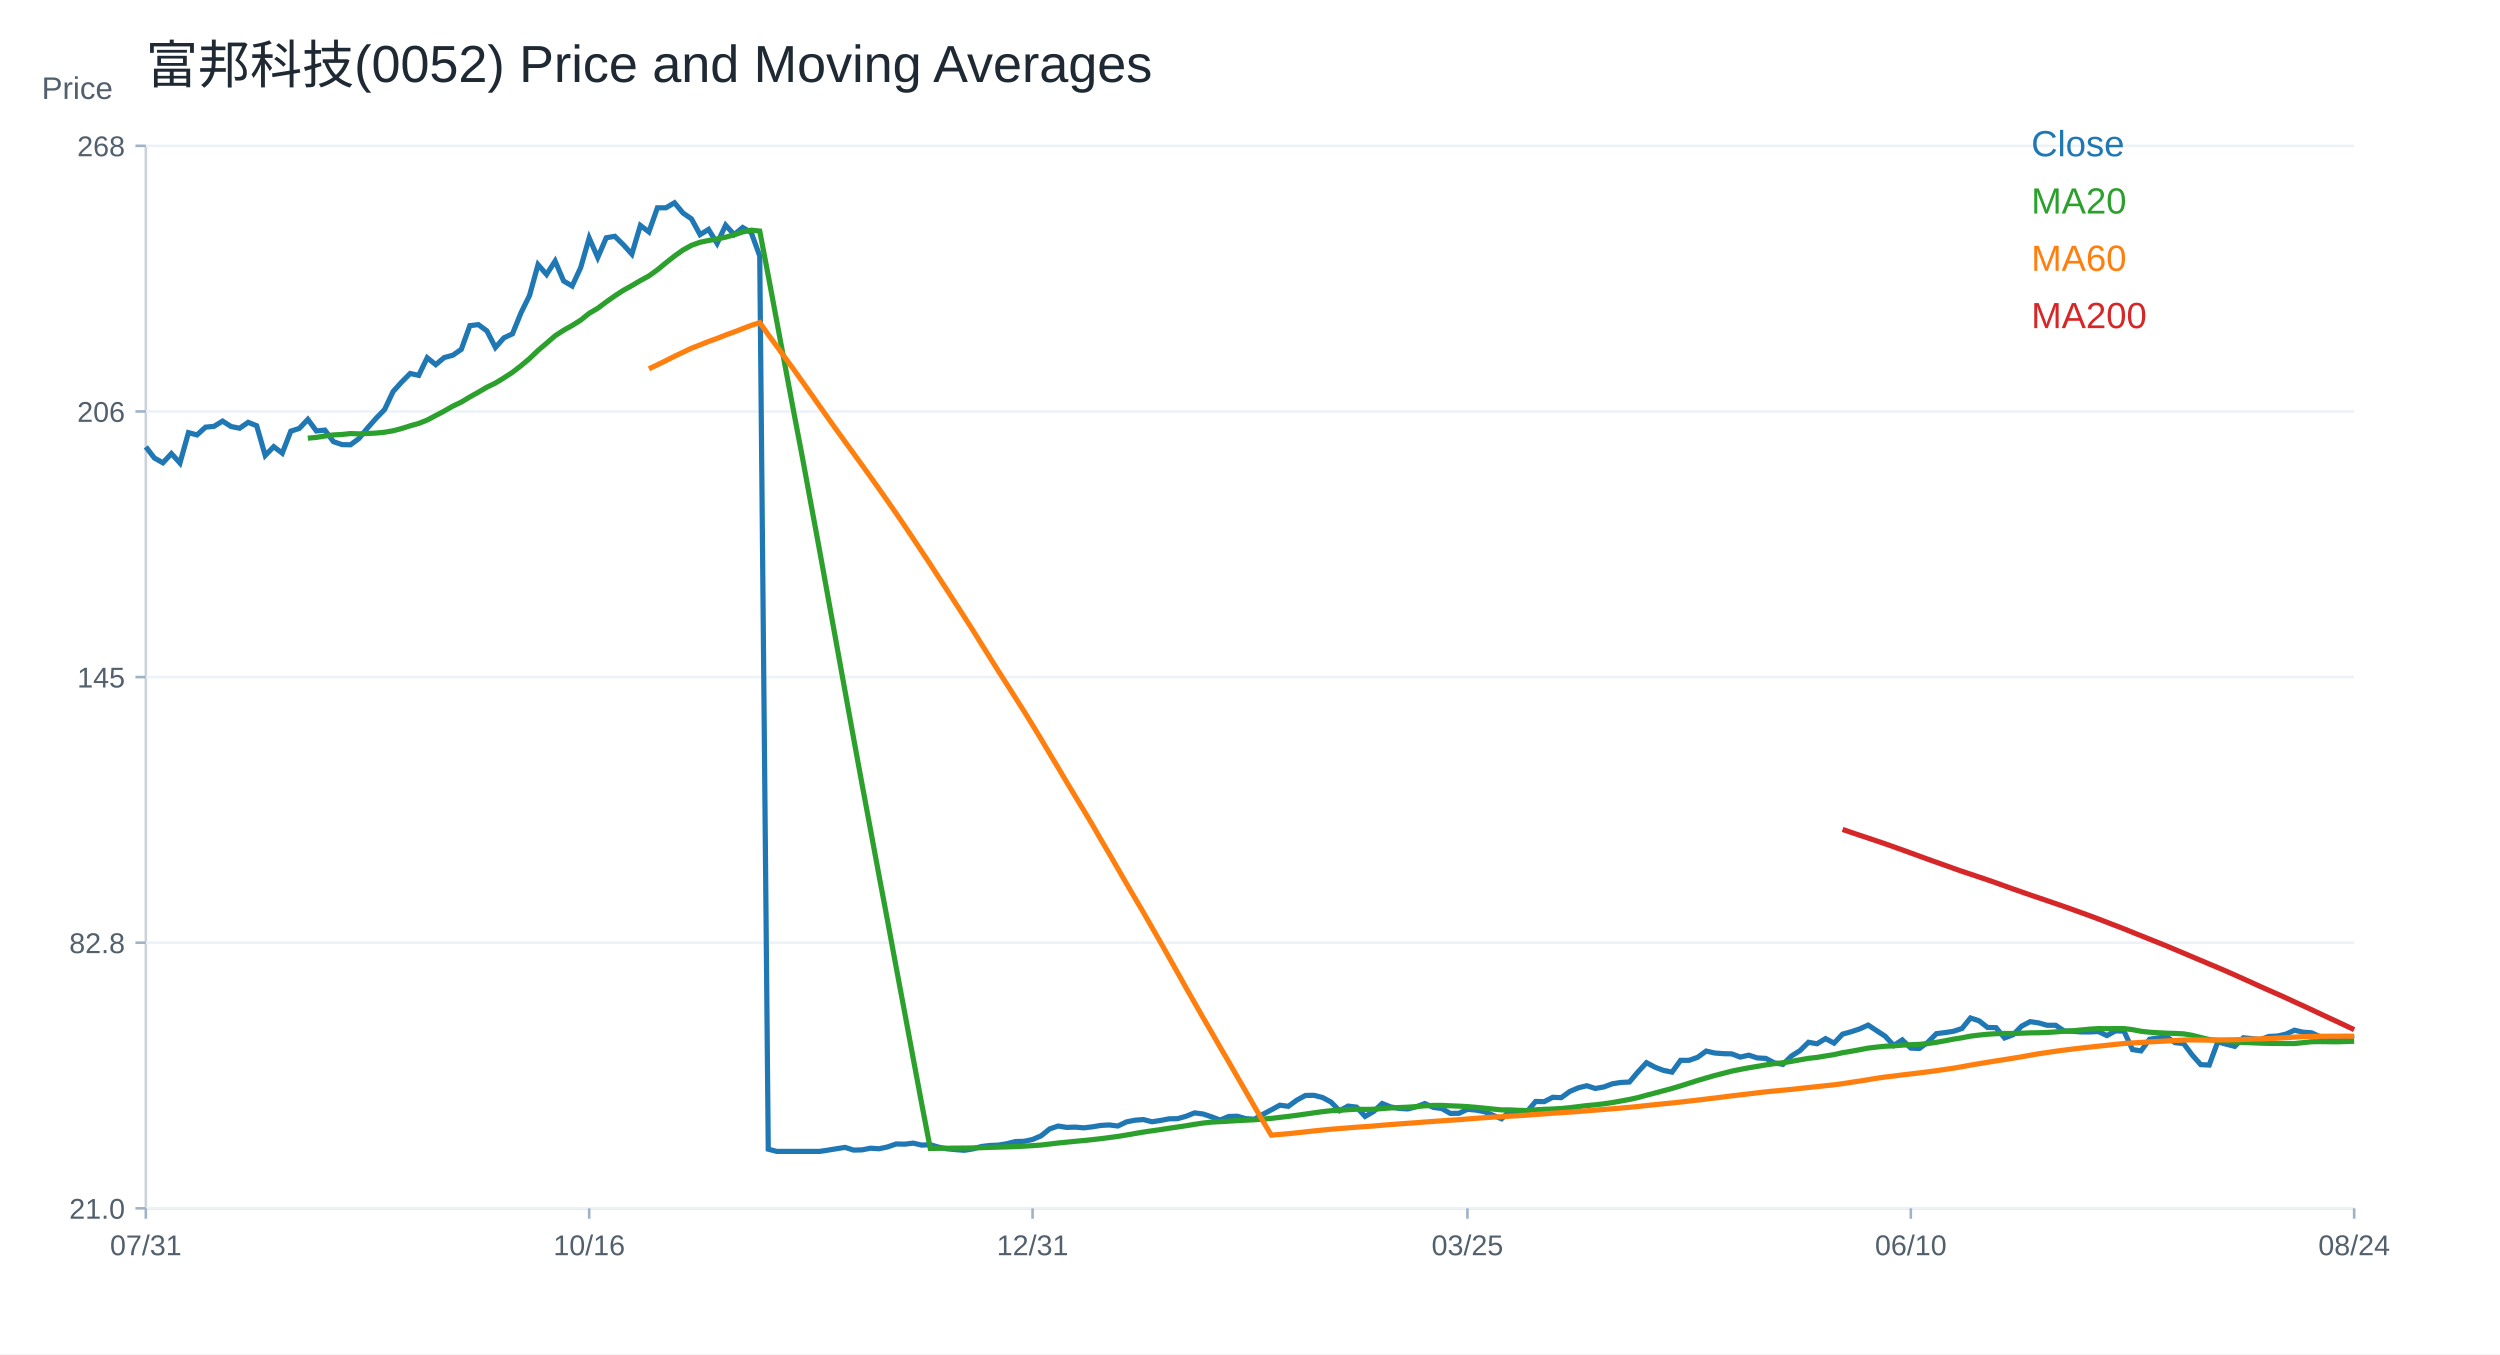
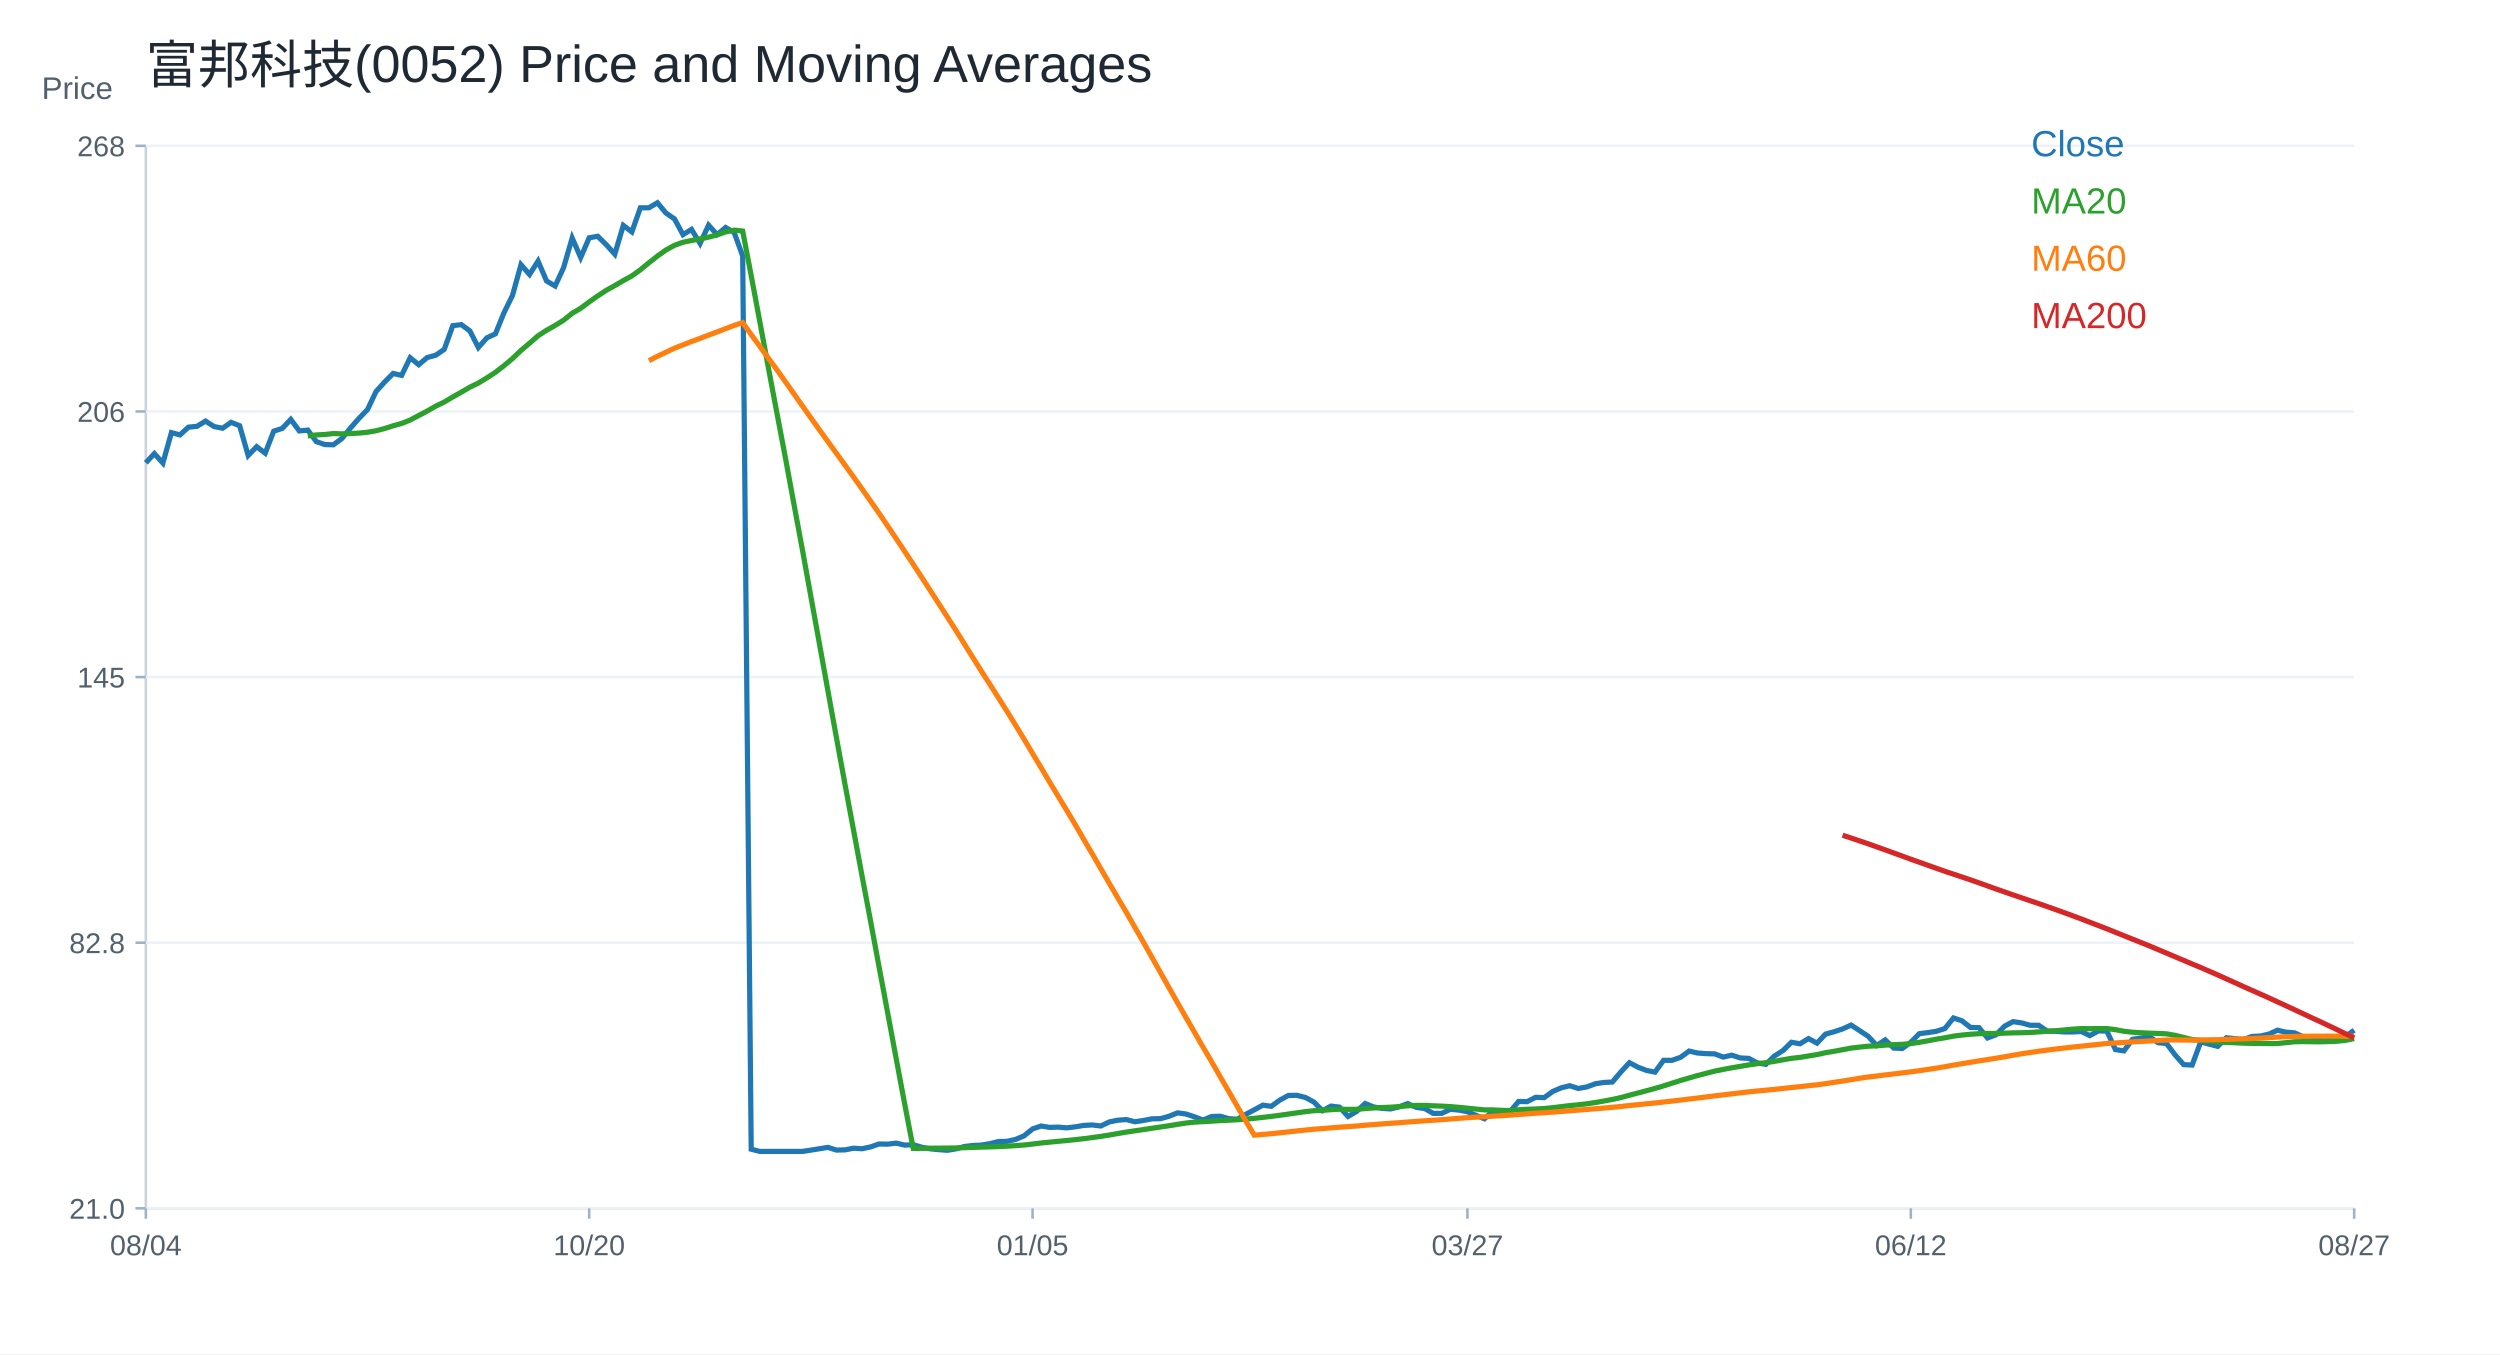
<svg xmlns="http://www.w3.org/2000/svg" width="960" height="520" viewBox="0 0 960 520">
  <rect width="100%" height="100%" fill="white" />
  <text x="56.00" y="32.00" font-size="20" font-family="Arial" fill="#1f2933" text-anchor="start">富邦科技(0052) Price and Moving Averages</text>
  <line x1="56" y1="464" x2="904" y2="464" stroke="#cbd2d9" />
  <line x1="56" y1="56" x2="56" y2="464" stroke="#cbd2d9" />
  <text x="16.00" y="38.00" font-size="12" font-family="Arial" fill="#52606d" text-anchor="start">Price</text>
  <line x1="56" y1="464.00" x2="904" y2="464.00" stroke="#edf2f7" />
  <line x1="52" y1="464.00" x2="56" y2="464.00" stroke="#9fb3c8" />
  <text x="48.00" y="468.00" font-size="11" font-family="Arial" fill="#52606d" text-anchor="end">21.0</text>
  <line x1="56" y1="362.00" x2="904" y2="362.00" stroke="#edf2f7" />
  <line x1="52" y1="362.00" x2="56" y2="362.00" stroke="#9fb3c8" />
  <text x="48.00" y="366.00" font-size="11" font-family="Arial" fill="#52606d" text-anchor="end">82.8</text>
  <line x1="56" y1="260.00" x2="904" y2="260.00" stroke="#edf2f7" />
  <line x1="52" y1="260.00" x2="56" y2="260.00" stroke="#9fb3c8" />
  <text x="48.00" y="264.00" font-size="11" font-family="Arial" fill="#52606d" text-anchor="end">145</text>
  <line x1="56" y1="158.00" x2="904" y2="158.00" stroke="#edf2f7" />
  <line x1="52" y1="158.00" x2="56" y2="158.00" stroke="#9fb3c8" />
  <text x="48.00" y="162.00" font-size="11" font-family="Arial" fill="#52606d" text-anchor="end">206</text>
  <line x1="56" y1="56.00" x2="904" y2="56.00" stroke="#edf2f7" />
  <line x1="52" y1="56.00" x2="56" y2="56.00" stroke="#9fb3c8" />
  <text x="48.00" y="60.00" font-size="11" font-family="Arial" fill="#52606d" text-anchor="end">268</text>
  <line x1="56.00" y1="464" x2="56.00" y2="468" stroke="#9fb3c8" />
-   <text x="56.00" y="482.00" font-size="11" font-family="Arial" fill="#52606d" text-anchor="middle">07/31</text>
+   <text x="56.00" y="482.00" font-size="11" font-family="Arial" fill="#52606d" text-anchor="middle">08/04</text>
  <line x1="226.25" y1="464" x2="226.25" y2="468" stroke="#9fb3c8" />
-   <text x="226.25" y="482.00" font-size="11" font-family="Arial" fill="#52606d" text-anchor="middle">10/16</text>
+   <text x="226.25" y="482.00" font-size="11" font-family="Arial" fill="#52606d" text-anchor="middle">10/20</text>
  <line x1="396.51" y1="464" x2="396.51" y2="468" stroke="#9fb3c8" />
-   <text x="396.51" y="482.00" font-size="11" font-family="Arial" fill="#52606d" text-anchor="middle">12/31</text>
+   <text x="396.51" y="482.00" font-size="11" font-family="Arial" fill="#52606d" text-anchor="middle">01/05</text>
  <line x1="563.49" y1="464" x2="563.49" y2="468" stroke="#9fb3c8" />
-   <text x="563.49" y="482.00" font-size="11" font-family="Arial" fill="#52606d" text-anchor="middle">03/25</text>
+   <text x="563.49" y="482.00" font-size="11" font-family="Arial" fill="#52606d" text-anchor="middle">03/27</text>
  <line x1="733.75" y1="464" x2="733.75" y2="468" stroke="#9fb3c8" />
-   <text x="733.75" y="482.00" font-size="11" font-family="Arial" fill="#52606d" text-anchor="middle">06/10</text>
+   <text x="733.75" y="482.00" font-size="11" font-family="Arial" fill="#52606d" text-anchor="middle">06/12</text>
  <line x1="904.00" y1="464" x2="904.00" y2="468" stroke="#9fb3c8" />
-   <text x="904.00" y="482.00" font-size="11" font-family="Arial" fill="#52606d" text-anchor="middle">08/24</text>
-   <polyline fill="none" stroke="#1f77b4" stroke-width="2" points="56.00,171.60 59.27,175.87 62.55,177.72 65.82,174.18 69.10,177.81 72.37,166.13 75.64,167.01 78.92,164.03 82.19,163.71 85.47,161.70 88.74,163.79 92.02,164.44 95.29,162.18 98.56,163.47 101.84,174.91 105.11,171.52 108.39,174.02 111.66,165.56 114.93,164.52 118.21,161.05 121.48,165.48 124.76,165.16 128.03,169.59 131.31,170.72 134.58,170.80 137.85,168.38 141.13,164.36 144.40,160.65 147.68,157.27 150.95,150.34 154.22,146.72 157.50,143.42 160.77,144.14 164.05,137.37 167.32,140.03 170.59,137.29 173.87,136.41 177.14,134.15 180.42,125.05 183.69,124.65 186.97,127.07 190.24,133.43 193.51,129.72 196.79,128.19 200.06,120.14 203.34,113.46 206.61,101.62 209.88,105.40 213.16,100.25 216.43,107.90 219.71,109.83 222.98,102.74 226.25,91.39 229.53,98.88 232.80,91.31 236.08,90.74 239.35,93.96 242.63,97.59 245.90,86.56 249.17,89.05 252.45,79.79 255.72,79.79 259.00,77.86 262.27,81.80 265.54,84.06 268.82,90.10 272.09,88.09 275.37,93.48 278.64,86.47 281.92,90.10 285.19,87.36 288.46,89.29 291.74,98.31 295.01,441.29 298.29,442.14 301.56,442.14 304.83,442.14 308.11,442.14 311.38,442.14 314.66,442.14 317.93,441.65 321.20,441.12 324.48,440.59 327.75,441.63 331.03,441.55 334.30,440.91 337.58,441.12 340.85,440.41 344.12,439.28 347.40,439.36 350.67,438.96 353.95,439.72 357.22,439.57 360.49,440.52 363.77,441.16 367.04,441.47 370.32,441.71 373.59,441.18 376.86,440.26 380.14,439.86 383.41,439.72 386.69,439.17 389.96,438.35 393.24,438.27 396.51,437.56 399.78,436.16 403.06,433.51 406.33,432.39 409.61,432.92 412.88,432.81 416.15,433.09 419.43,432.71 422.70,432.16 425.98,431.98 429.25,432.39 432.53,430.82 435.80,430.16 439.07,429.91 442.35,430.76 445.62,430.26 448.90,429.63 452.17,429.57 455.44,428.65 458.72,427.34 461.99,427.78 465.27,428.87 468.54,430.10 471.81,428.73 475.09,428.63 478.36,429.55 481.64,429.79 484.91,427.91 488.19,426.18 491.46,424.38 494.73,424.82 498.01,422.43 501.28,420.66 504.56,420.60 507.83,421.43 511.10,423.19 514.38,426.52 517.65,424.74 520.93,425.14 524.20,428.71 527.47,426.81 530.75,423.75 534.02,425.06 537.30,425.62 540.57,425.83 543.85,425.01 547.12,423.77 550.39,425.23 553.67,425.69 556.94,427.55 560.22,427.51 563.49,425.98 566.76,426.27 570.04,426.91 573.31,428.26 576.59,429.62 579.86,426.54 583.14,428.00 586.41,426.85 589.68,422.96 592.96,423.04 596.23,421.37 599.51,421.50 602.78,419.13 606.05,417.73 609.33,416.92 612.60,417.97 615.88,417.39 619.15,416.17 622.42,415.66 625.70,415.50 628.97,411.62 632.25,408.07 635.52,409.80 638.80,411.04 642.07,411.70 645.34,407.16 648.62,407.16 651.89,406.01 655.17,403.61 658.44,404.36 661.71,404.60 664.99,404.69 668.26,405.92 671.54,405.18 674.81,406.25 678.08,406.42 681.36,408.15 684.63,408.73 687.91,405.51 691.18,403.45 694.46,400.23 697.73,400.81 701.00,398.83 704.28,400.56 707.55,397.10 710.83,396.19 714.10,395.11 717.37,393.63 720.65,395.78 723.92,397.92 727.20,401.47 730.47,399.32 733.75,402.46 737.02,402.62 740.29,400.23 743.57,396.93 746.84,396.52 750.12,396.02 753.39,394.95 756.66,390.91 759.94,391.98 763.21,394.54 766.49,394.62 769.76,398.58 773.03,397.34 776.31,394.04 779.58,392.31 782.86,392.80 786.13,393.71 789.41,393.71 792.68,395.94 795.95,396.02 799.23,396.27 802.50,396.27 805.78,396.11 809.05,397.67 812.32,395.86 815.60,395.94 818.87,403.04 822.15,403.53 825.42,399.08 828.69,398.58 831.97,398.09 835.24,400.40 838.52,400.73 841.79,405.10 845.07,408.81 848.34,408.98 851.61,400.07 854.89,400.97 858.16,401.80 861.44,398.50 864.71,398.83 867.98,399.24 871.26,398.00 874.53,397.84 877.81,397.10 881.08,395.61 884.36,396.35 887.63,396.60 890.90,398.09 894.18,399.32 897.45,398.83 900.73,398.17 904.00,398.66" />
+   <text x="904.00" y="482.00" font-size="11" font-family="Arial" fill="#52606d" text-anchor="middle">08/27</text>
+   <polyline fill="none" stroke="#1f77b4" stroke-width="2" points="56.00,177.72 59.27,174.18 62.55,177.81 65.82,166.13 69.10,167.01 72.37,164.03 75.64,163.71 78.92,161.70 82.19,163.79 85.47,164.44 88.74,162.18 92.02,163.47 95.29,174.91 98.56,171.52 101.84,174.02 105.11,165.56 108.39,164.52 111.66,161.05 114.93,165.48 118.21,165.16 121.48,169.59 124.76,170.72 128.03,170.80 131.31,168.38 134.58,164.36 137.85,160.65 141.13,157.27 144.40,150.34 147.68,146.72 150.95,143.42 154.22,144.14 157.50,137.37 160.77,140.03 164.05,137.29 167.32,136.41 170.59,134.15 173.87,125.05 177.14,124.65 180.42,127.07 183.69,133.43 186.97,129.72 190.24,128.19 193.51,120.14 196.79,113.46 200.06,101.62 203.34,105.40 206.61,100.25 209.88,107.90 213.16,109.83 216.43,102.74 219.71,91.39 222.98,98.88 226.25,91.31 229.53,90.74 232.80,93.96 236.08,97.59 239.35,86.56 242.63,89.05 245.90,79.79 249.17,79.79 252.45,77.86 255.72,81.80 259.00,84.06 262.27,90.10 265.54,88.09 268.82,93.48 272.09,86.47 275.37,90.10 278.64,87.36 281.92,89.29 285.19,98.31 288.46,441.29 291.74,442.14 295.01,442.14 298.29,442.14 301.56,442.14 304.83,442.14 308.11,442.14 311.38,441.65 314.66,441.12 317.93,440.59 321.20,441.63 324.48,441.55 327.75,440.91 331.03,441.12 334.30,440.41 337.58,439.28 340.85,439.36 344.12,438.96 347.40,439.72 350.67,439.57 353.95,440.52 357.22,441.16 360.49,441.47 363.77,441.71 367.04,441.18 370.32,440.26 373.59,439.86 376.86,439.72 380.14,439.17 383.41,438.35 386.69,438.27 389.96,437.56 393.24,436.16 396.51,433.51 399.78,432.39 403.06,432.92 406.33,432.81 409.61,433.09 412.88,432.71 416.15,432.16 419.43,431.98 422.70,432.39 425.98,430.82 429.25,430.16 432.53,429.91 435.80,430.76 439.07,430.26 442.35,429.63 445.62,429.57 448.90,428.65 452.17,427.34 455.44,427.78 458.72,428.87 461.99,430.10 465.27,428.73 468.54,428.63 471.81,429.55 475.09,429.79 478.36,427.91 481.64,426.18 484.91,424.38 488.19,424.82 491.46,422.43 494.73,420.66 498.01,420.60 501.28,421.43 504.56,423.19 507.83,426.52 511.10,424.74 514.38,425.14 517.65,428.71 520.93,426.81 524.20,423.75 527.47,425.06 530.75,425.62 534.02,425.83 537.30,425.01 540.57,423.77 543.85,425.23 547.12,425.69 550.39,427.55 553.67,427.51 556.94,425.98 560.22,426.27 563.49,426.91 566.76,428.26 570.04,429.62 573.31,426.54 576.59,428.00 579.86,426.85 583.14,422.96 586.41,423.04 589.68,421.37 592.96,421.50 596.23,419.13 599.51,417.73 602.78,416.92 606.05,417.97 609.33,417.39 612.60,416.17 615.88,415.66 619.15,415.50 622.42,411.62 625.70,408.07 628.97,409.80 632.25,411.04 635.52,411.70 638.80,407.16 642.07,407.16 645.34,406.01 648.62,403.61 651.89,404.36 655.17,404.60 658.44,404.69 661.71,405.92 664.99,405.18 668.26,406.25 671.54,406.42 674.81,408.15 678.08,408.73 681.36,405.51 684.63,403.45 687.91,400.23 691.18,400.81 694.46,398.83 697.73,400.56 701.00,397.10 704.28,396.19 707.55,395.11 710.83,393.63 714.10,395.78 717.37,397.92 720.65,401.47 723.92,399.32 727.20,402.46 730.47,402.62 733.75,400.23 737.02,396.93 740.29,396.52 743.57,396.02 746.84,394.95 750.12,390.91 753.39,391.98 756.66,394.54 759.94,394.62 763.21,398.58 766.49,397.34 769.76,394.04 773.03,392.31 776.31,392.80 779.58,393.71 782.86,393.71 786.13,395.94 789.41,396.02 792.68,396.27 795.95,396.27 799.23,396.11 802.50,397.67 805.78,395.86 809.05,395.94 812.32,403.04 815.60,403.53 818.87,399.08 822.15,398.58 825.42,398.09 828.69,400.40 831.97,400.73 835.24,405.10 838.52,408.81 841.79,408.98 845.07,400.07 848.34,400.97 851.61,401.80 854.89,398.50 858.16,398.83 861.44,399.24 864.71,398.00 867.98,397.84 871.26,397.10 874.53,395.61 877.81,396.35 881.08,396.60 884.36,398.09 887.63,399.32 890.90,398.83 894.18,398.17 897.45,398.66 900.73,397.92 904.00,395.61" />
  <text x="780.00" y="60.00" font-size="14" font-family="Arial" fill="#1f77b4" text-anchor="start">Close</text>
-   <polyline fill="none" stroke="#2ca02c" stroke-width="2" points="118.21,168.26 121.48,167.96 124.76,167.42 128.03,167.01 131.31,166.84 134.58,166.49 137.85,166.60 141.13,166.47 144.40,166.30 147.68,165.98 150.95,165.41 154.22,164.56 157.50,163.51 160.77,162.60 164.05,161.30 167.32,159.56 170.59,157.84 173.87,155.96 177.14,154.39 180.42,152.42 183.69,150.60 186.97,148.68 190.24,147.09 193.51,145.10 196.79,142.97 200.06,140.44 203.34,137.69 206.61,134.56 209.88,131.79 213.16,128.94 216.43,126.82 219.71,124.98 222.98,122.94 226.25,120.30 229.53,118.38 232.80,115.94 236.08,113.62 239.35,111.49 242.63,109.67 245.90,107.74 249.17,105.96 252.45,103.60 255.72,100.92 259.00,98.32 262.27,96.00 265.54,94.20 268.82,93.03 272.09,92.35 275.37,91.76 278.64,91.07 281.92,90.18 285.19,89.06 288.46,88.38 291.74,88.73 295.01,105.85 298.29,123.39 301.56,140.96 304.83,158.37 308.11,175.60 311.38,193.38 314.66,211.03 317.93,229.13 321.20,247.19 324.48,265.33 327.75,283.32 331.03,301.19 334.30,318.73 337.58,336.39 340.85,353.73 344.12,371.37 347.40,388.84 350.67,406.42 353.95,423.94 357.22,441.00 360.49,440.96 363.77,440.91 367.04,440.88 370.32,440.86 373.59,440.81 376.86,440.72 380.14,440.60 383.41,440.50 386.69,440.41 389.96,440.30 393.24,440.13 396.51,439.93 399.78,439.69 403.06,439.31 406.33,438.91 409.61,438.59 412.88,438.26 416.15,437.97 419.43,437.62 422.70,437.25 425.98,436.82 429.25,436.38 432.53,435.85 435.80,435.27 439.07,434.71 442.35,434.23 445.62,433.75 448.90,433.25 452.17,432.77 455.44,432.28 458.72,431.74 461.99,431.25 465.27,430.89 468.54,430.72 471.81,430.53 475.09,430.32 478.36,430.16 481.64,429.99 484.91,429.75 488.19,429.45 491.46,429.07 494.73,428.69 498.01,428.27 501.28,427.80 504.56,427.33 507.83,426.87 511.10,426.51 514.38,426.36 517.65,426.12 520.93,425.94 524.20,426.01 527.47,425.96 530.75,425.70 534.02,425.45 537.30,425.30 540.57,425.16 543.85,424.93 547.12,424.63 550.39,424.49 553.67,424.47 556.94,424.63 560.22,424.76 563.49,424.94 566.76,425.22 570.04,425.54 573.31,425.88 576.59,426.20 579.86,426.20 583.14,426.36 586.41,426.45 589.68,426.16 592.96,425.97 596.23,425.85 599.51,425.67 602.78,425.35 606.05,424.95 609.33,424.54 612.60,424.25 615.88,423.86 619.15,423.38 622.42,422.79 625.70,422.19 628.97,421.47 632.25,420.56 635.52,419.71 638.80,418.84 642.07,417.95 645.34,416.98 648.62,415.94 651.89,414.90 655.17,413.93 658.44,412.99 661.71,412.16 664.99,411.31 668.26,410.65 671.54,410.03 674.81,409.49 678.08,408.92 681.36,408.45 684.63,408.08 687.91,407.57 691.18,406.97 694.46,406.40 697.73,406.04 701.00,405.49 704.28,404.97 707.55,404.24 710.83,403.69 714.10,403.09 717.37,402.47 720.65,402.08 723.92,401.75 727.20,401.60 730.47,401.33 733.75,401.16 737.02,401.03 740.29,400.73 743.57,400.25 746.84,399.67 750.12,399.03 753.39,398.51 756.66,397.88 759.94,397.47 763.21,397.15 766.49,396.94 769.76,396.84 773.03,396.86 776.31,396.75 779.58,396.61 782.86,396.57 786.13,396.46 789.41,396.25 792.68,395.98 795.95,395.81 799.23,395.50 802.50,395.19 805.78,394.98 809.05,395.02 812.32,394.98 815.60,394.98 818.87,395.38 822.15,396.01 825.42,396.37 828.69,396.57 831.97,396.74 835.24,396.84 838.52,397.00 841.79,397.56 845.07,398.38 848.34,399.19 851.61,399.51 854.89,399.87 858.16,400.16 861.44,400.29 864.71,400.42 867.98,400.57 871.26,400.66 874.53,400.67 877.81,400.73 881.08,400.71 884.36,400.38 887.63,400.03 890.90,399.98 894.18,400.02 897.45,400.06 900.73,399.95 904.00,399.84" />
+   <polyline fill="none" stroke="#2ca02c" stroke-width="2" points="118.21,167.42 121.48,167.01 124.76,166.84 128.03,166.49 131.31,166.60 134.58,166.47 137.85,166.30 141.13,165.98 144.40,165.41 147.68,164.56 150.95,163.51 154.22,162.60 157.50,161.30 160.77,159.56 164.05,157.84 167.32,155.96 170.59,154.39 173.87,152.42 177.14,150.60 180.42,148.68 183.69,147.09 186.97,145.10 190.24,142.97 193.51,140.44 196.79,137.69 200.06,134.56 203.34,131.79 206.61,128.94 209.88,126.82 213.16,124.98 216.43,122.94 219.71,120.30 222.98,118.38 226.25,115.94 229.53,113.62 232.80,111.49 236.08,109.67 239.35,107.74 242.63,105.96 245.90,103.60 249.17,100.92 252.45,98.32 255.72,96.00 259.00,94.20 262.27,93.03 265.54,92.35 268.82,91.76 272.09,91.07 275.37,90.18 278.64,89.06 281.92,88.38 285.19,88.73 288.46,105.85 291.74,123.39 295.01,140.96 298.29,158.37 301.56,175.60 304.83,193.38 308.11,211.03 311.38,229.13 314.66,247.19 317.93,265.33 321.20,283.32 324.48,301.19 327.75,318.73 331.03,336.39 334.30,353.73 337.58,371.37 340.85,388.84 344.12,406.42 347.40,423.94 350.67,441.00 353.95,440.96 357.22,440.91 360.49,440.88 363.77,440.86 367.04,440.81 370.32,440.72 373.59,440.60 376.86,440.50 380.14,440.41 383.41,440.30 386.69,440.13 389.96,439.93 393.24,439.69 396.51,439.31 399.78,438.91 403.06,438.59 406.33,438.26 409.61,437.97 412.88,437.62 416.15,437.25 419.43,436.82 422.70,436.38 425.98,435.85 429.25,435.27 432.53,434.71 435.80,434.23 439.07,433.75 442.35,433.25 445.62,432.77 448.90,432.28 452.17,431.74 455.44,431.25 458.72,430.89 461.99,430.72 465.27,430.53 468.54,430.32 471.81,430.16 475.09,429.99 478.36,429.75 481.64,429.45 484.91,429.07 488.19,428.69 491.46,428.27 494.73,427.80 498.01,427.33 501.28,426.87 504.56,426.51 507.83,426.36 511.10,426.12 514.38,425.94 517.65,426.01 520.93,425.96 524.20,425.70 527.47,425.45 530.75,425.30 534.02,425.16 537.30,424.93 540.57,424.63 543.85,424.49 547.12,424.47 550.39,424.63 553.67,424.76 556.94,424.94 560.22,425.22 563.49,425.54 566.76,425.88 570.04,426.20 573.31,426.20 576.59,426.36 579.86,426.45 583.14,426.16 586.41,425.97 589.68,425.85 592.96,425.67 596.23,425.35 599.51,424.95 602.78,424.54 606.05,424.25 609.33,423.86 612.60,423.38 615.88,422.79 619.15,422.19 622.42,421.47 625.70,420.56 628.97,419.71 632.25,418.84 635.52,417.95 638.80,416.98 642.07,415.94 645.34,414.90 648.62,413.93 651.89,412.99 655.17,412.16 658.44,411.31 661.71,410.65 664.99,410.03 668.26,409.49 671.54,408.92 674.81,408.45 678.08,408.08 681.36,407.57 684.63,406.97 687.91,406.40 691.18,406.04 694.46,405.49 697.73,404.97 701.00,404.24 704.28,403.69 707.55,403.09 710.83,402.47 714.10,402.08 717.37,401.75 720.65,401.60 723.92,401.33 727.20,401.16 730.47,401.03 733.75,400.73 737.02,400.25 740.29,399.67 743.57,399.03 746.84,398.51 750.12,397.88 753.39,397.47 756.66,397.15 759.94,396.94 763.21,396.84 766.49,396.86 769.76,396.75 773.03,396.61 776.31,396.57 779.58,396.46 782.86,396.25 786.13,395.98 789.41,395.81 792.68,395.50 795.95,395.19 799.23,394.98 802.50,395.02 805.78,394.98 809.05,394.98 812.32,395.38 815.60,396.01 818.87,396.37 822.15,396.57 825.42,396.74 828.69,396.84 831.97,397.00 835.24,397.56 838.52,398.38 841.79,399.19 845.07,399.51 848.34,399.87 851.61,400.16 854.89,400.29 858.16,400.42 861.44,400.57 864.71,400.66 867.98,400.67 871.26,400.73 874.53,400.71 877.81,400.38 881.08,400.03 884.36,399.98 887.63,400.02 890.90,400.06 894.18,399.95 897.45,399.84 900.73,399.48 904.00,398.82" />
  <text x="780.00" y="82.00" font-size="14" font-family="Arial" fill="#2ca02c" text-anchor="start">MA20</text>
-   <polyline fill="none" stroke="#ff7f0e" stroke-width="2" points="249.17,141.61 252.45,140.08 255.72,138.48 259.00,136.81 262.27,135.27 265.54,133.71 268.82,132.44 272.09,131.13 275.37,129.95 278.64,128.66 281.92,127.47 285.19,126.20 288.46,124.94 291.74,123.88 295.01,128.51 298.29,132.96 301.56,137.47 304.83,141.94 308.11,146.55 311.38,151.18 314.66,155.86 317.93,160.47 321.20,165.07 324.48,169.58 327.75,174.10 331.03,178.61 334.30,183.15 337.58,187.77 340.85,192.43 344.12,197.13 347.40,201.95 350.67,206.82 353.95,211.75 357.22,216.68 360.49,221.73 363.77,226.75 367.04,231.82 370.32,236.91 373.59,242.02 376.86,247.28 380.14,252.53 383.41,257.74 386.69,262.84 389.96,267.98 393.24,273.15 396.51,278.44 399.78,283.82 403.06,289.35 406.33,294.80 409.61,300.34 412.88,305.76 416.15,311.15 419.43,316.65 422.70,322.33 425.98,327.88 429.25,333.56 432.53,339.23 435.80,344.83 439.07,350.37 442.35,356.11 445.62,361.80 448.90,367.63 452.17,373.46 455.44,379.30 458.72,385.06 461.99,390.79 465.27,396.44 468.54,402.14 471.81,407.72 475.09,413.43 478.36,419.08 481.64,424.79 484.91,430.44 488.19,435.90 491.46,435.62 494.73,435.33 498.01,435.00 501.28,434.64 504.56,434.28 507.83,433.94 511.10,433.62 514.38,433.37 517.65,433.10 520.93,432.84 524.20,432.62 527.47,432.38 530.75,432.09 534.02,431.83 537.30,431.58 540.57,431.35 543.85,431.12 547.12,430.86 550.39,430.62 553.67,430.39 556.94,430.17 560.22,429.95 563.49,429.69 566.76,429.43 570.04,429.19 573.31,428.99 576.59,428.82 579.86,428.60 583.14,428.42 586.41,428.22 589.68,427.97 592.96,427.73 596.23,427.48 599.51,427.28 602.78,427.06 606.05,426.81 609.33,426.54 612.60,426.29 615.88,426.03 619.15,425.77 622.42,425.50 625.70,425.21 628.97,424.89 632.25,424.53 635.52,424.19 638.80,423.86 642.07,423.55 645.34,423.18 648.62,422.81 651.89,422.43 655.17,422.03 658.44,421.64 661.71,421.24 664.99,420.81 668.26,420.43 671.54,420.04 674.81,419.65 678.08,419.27 681.36,418.94 684.63,418.64 687.91,418.33 691.18,417.97 694.46,417.60 697.73,417.27 701.00,416.91 704.28,416.56 707.55,416.13 710.83,415.62 714.10,415.13 717.37,414.60 720.65,414.05 723.92,413.57 727.20,413.20 730.47,412.77 733.75,412.39 737.02,412.00 740.29,411.59 743.57,411.14 746.84,410.66 750.12,410.17 753.39,409.62 756.66,409.01 759.94,408.45 763.21,407.92 766.49,407.38 769.76,406.88 773.03,406.35 776.31,405.81 779.58,405.21 782.86,404.64 786.13,404.16 789.41,403.67 792.68,403.24 795.95,402.82 799.23,402.44 802.50,402.08 805.78,401.73 809.05,401.39 812.32,401.04 815.60,400.70 818.87,400.49 822.15,400.29 825.42,400.08 828.69,399.92 831.97,399.73 835.24,399.55 838.52,399.37 841.79,399.33 845.07,399.36 848.34,399.41 851.61,399.35 854.89,399.29 858.16,399.25 861.44,399.14 864.71,399.02 867.98,398.93 871.26,398.79 874.53,398.65 877.81,398.46 881.08,398.24 884.36,398.09 887.63,397.98 890.90,397.94 894.18,397.91 897.45,397.91 900.73,397.88 904.00,397.90" />
+   <polyline fill="none" stroke="#ff7f0e" stroke-width="2" points="249.17,138.48 252.45,136.81 255.72,135.27 259.00,133.71 262.27,132.44 265.54,131.13 268.82,129.95 272.09,128.66 275.37,127.47 278.64,126.20 281.92,124.94 285.19,123.88 288.46,128.51 291.74,132.96 295.01,137.47 298.29,141.94 301.56,146.55 304.83,151.18 308.11,155.86 311.38,160.47 314.66,165.07 317.93,169.58 321.20,174.10 324.48,178.61 327.75,183.15 331.03,187.77 334.30,192.43 337.58,197.13 340.85,201.95 344.12,206.82 347.40,211.75 350.67,216.68 353.95,221.73 357.22,226.75 360.49,231.82 363.77,236.91 367.04,242.02 370.32,247.28 373.59,252.53 376.86,257.74 380.14,262.84 383.41,267.98 386.69,273.15 389.96,278.44 393.24,283.82 396.51,289.35 399.78,294.80 403.06,300.34 406.33,305.76 409.61,311.15 412.88,316.65 416.15,322.33 419.43,327.88 422.70,333.56 425.98,339.23 429.25,344.83 432.53,350.37 435.80,356.11 439.07,361.80 442.35,367.63 445.62,373.46 448.90,379.30 452.17,385.06 455.44,390.79 458.72,396.44 461.99,402.14 465.27,407.72 468.54,413.43 471.81,419.08 475.09,424.79 478.36,430.44 481.64,435.90 484.91,435.62 488.19,435.33 491.46,435.00 494.73,434.64 498.01,434.28 501.28,433.94 504.56,433.62 507.83,433.37 511.10,433.10 514.38,432.84 517.65,432.62 520.93,432.38 524.20,432.09 527.47,431.83 530.75,431.58 534.02,431.35 537.30,431.12 540.57,430.86 543.85,430.62 547.12,430.39 550.39,430.17 553.67,429.95 556.94,429.69 560.22,429.43 563.49,429.19 566.76,428.99 570.04,428.82 573.31,428.60 576.59,428.42 579.86,428.22 583.14,427.97 586.41,427.73 589.68,427.48 592.96,427.28 596.23,427.06 599.51,426.81 602.78,426.54 606.05,426.29 609.33,426.03 612.60,425.77 615.88,425.50 619.15,425.21 622.42,424.89 625.70,424.53 628.97,424.19 632.25,423.86 635.52,423.55 638.80,423.18 642.07,422.81 645.34,422.43 648.62,422.03 651.89,421.64 655.17,421.24 658.44,420.81 661.71,420.43 664.99,420.04 668.26,419.65 671.54,419.27 674.81,418.94 678.08,418.64 681.36,418.33 684.63,417.97 687.91,417.60 691.18,417.27 694.46,416.91 697.73,416.56 701.00,416.13 704.28,415.62 707.55,415.13 710.83,414.60 714.10,414.05 717.37,413.57 720.65,413.20 723.92,412.77 727.20,412.39 730.47,412.00 733.75,411.59 737.02,411.14 740.29,410.66 743.57,410.17 746.84,409.62 750.12,409.01 753.39,408.45 756.66,407.92 759.94,407.38 763.21,406.88 766.49,406.35 769.76,405.81 773.03,405.21 776.31,404.64 779.58,404.16 782.86,403.67 786.13,403.24 789.41,402.82 792.68,402.44 795.95,402.08 799.23,401.73 802.50,401.39 805.78,401.04 809.05,400.70 812.32,400.49 815.60,400.29 818.87,400.08 822.15,399.92 825.42,399.73 828.69,399.55 831.97,399.37 835.24,399.33 838.52,399.36 841.79,399.41 845.07,399.35 848.34,399.29 851.61,399.25 854.89,399.14 858.16,399.02 861.44,398.93 864.71,398.79 867.98,398.65 871.26,398.46 874.53,398.24 877.81,398.09 881.08,397.98 884.36,397.94 887.63,397.91 890.90,397.91 894.18,397.88 897.45,397.90 900.73,397.93 904.00,397.94" />
  <text x="780.00" y="104.00" font-size="14" font-family="Arial" fill="#ff7f0e" text-anchor="start">MA60</text>
-   <polyline fill="none" stroke="#d62728" stroke-width="2" points="707.55,318.51 710.83,319.63 714.10,320.73 717.37,321.81 720.65,322.92 723.92,324.02 727.20,325.19 730.47,326.36 733.75,327.55 737.02,328.74 740.29,329.94 743.57,331.10 746.84,332.26 750.12,333.43 753.39,334.59 756.66,335.67 759.94,336.77 763.21,337.87 766.49,339.02 769.76,340.19 773.03,341.37 776.31,342.51 779.58,343.65 782.86,344.76 786.13,345.88 789.41,346.99 792.68,348.13 795.95,349.29 799.23,350.47 802.50,351.66 805.78,352.89 809.05,354.15 812.32,355.41 815.60,356.67 818.87,358.00 822.15,359.31 825.42,360.62 828.69,361.93 831.97,363.25 835.24,364.63 838.52,366.01 841.79,367.40 845.07,368.78 848.34,370.17 851.61,371.53 854.89,372.94 858.16,374.38 861.44,375.86 864.71,377.33 867.98,378.83 871.26,380.28 874.53,381.72 877.81,383.19 881.08,384.71 884.36,386.20 887.63,387.72 890.90,389.26 894.18,390.79 897.45,392.29 900.73,393.85 904.00,395.40" />
+   <polyline fill="none" stroke="#d62728" stroke-width="2" points="707.55,320.73 710.83,321.81 714.10,322.92 717.37,324.02 720.65,325.19 723.92,326.36 727.20,327.55 730.47,328.74 733.75,329.94 737.02,331.10 740.29,332.26 743.57,333.43 746.84,334.59 750.12,335.67 753.39,336.77 756.66,337.87 759.94,339.02 763.21,340.19 766.49,341.37 769.76,342.51 773.03,343.65 776.31,344.76 779.58,345.88 782.86,346.99 786.13,348.13 789.41,349.29 792.68,350.47 795.95,351.66 799.23,352.89 802.50,354.15 805.78,355.41 809.05,356.67 812.32,358.00 815.60,359.31 818.87,360.62 822.15,361.93 825.42,363.25 828.69,364.63 831.97,366.01 835.24,367.40 838.52,368.78 841.79,370.17 845.07,371.53 848.34,372.94 851.61,374.38 854.89,375.86 858.16,377.33 861.44,378.83 864.71,380.28 867.98,381.72 871.26,383.19 874.53,384.71 877.81,386.20 881.08,387.72 884.36,389.26 887.63,390.79 890.90,392.29 894.18,393.85 897.45,395.40 900.73,396.99 904.00,398.57" />
  <text x="780.00" y="126.00" font-size="14" font-family="Arial" fill="#d62728" text-anchor="start">MA200</text>
</svg>
